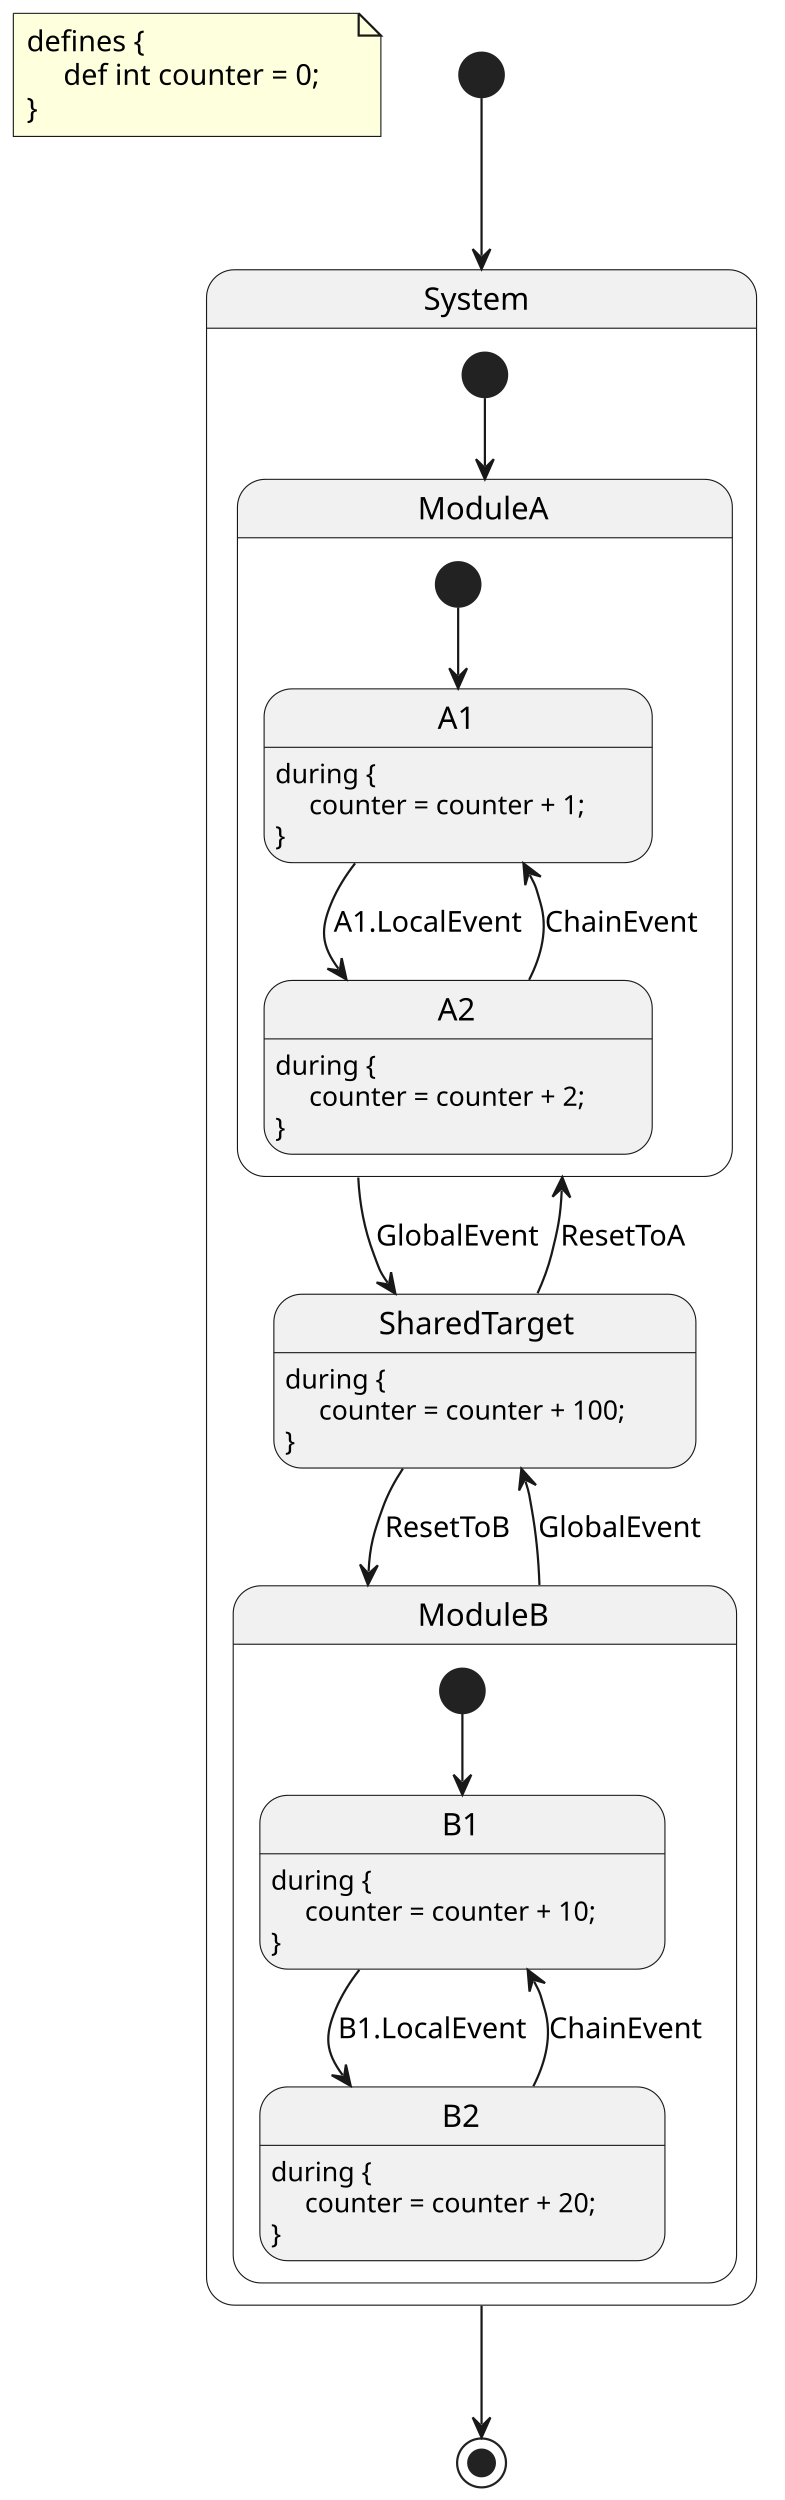
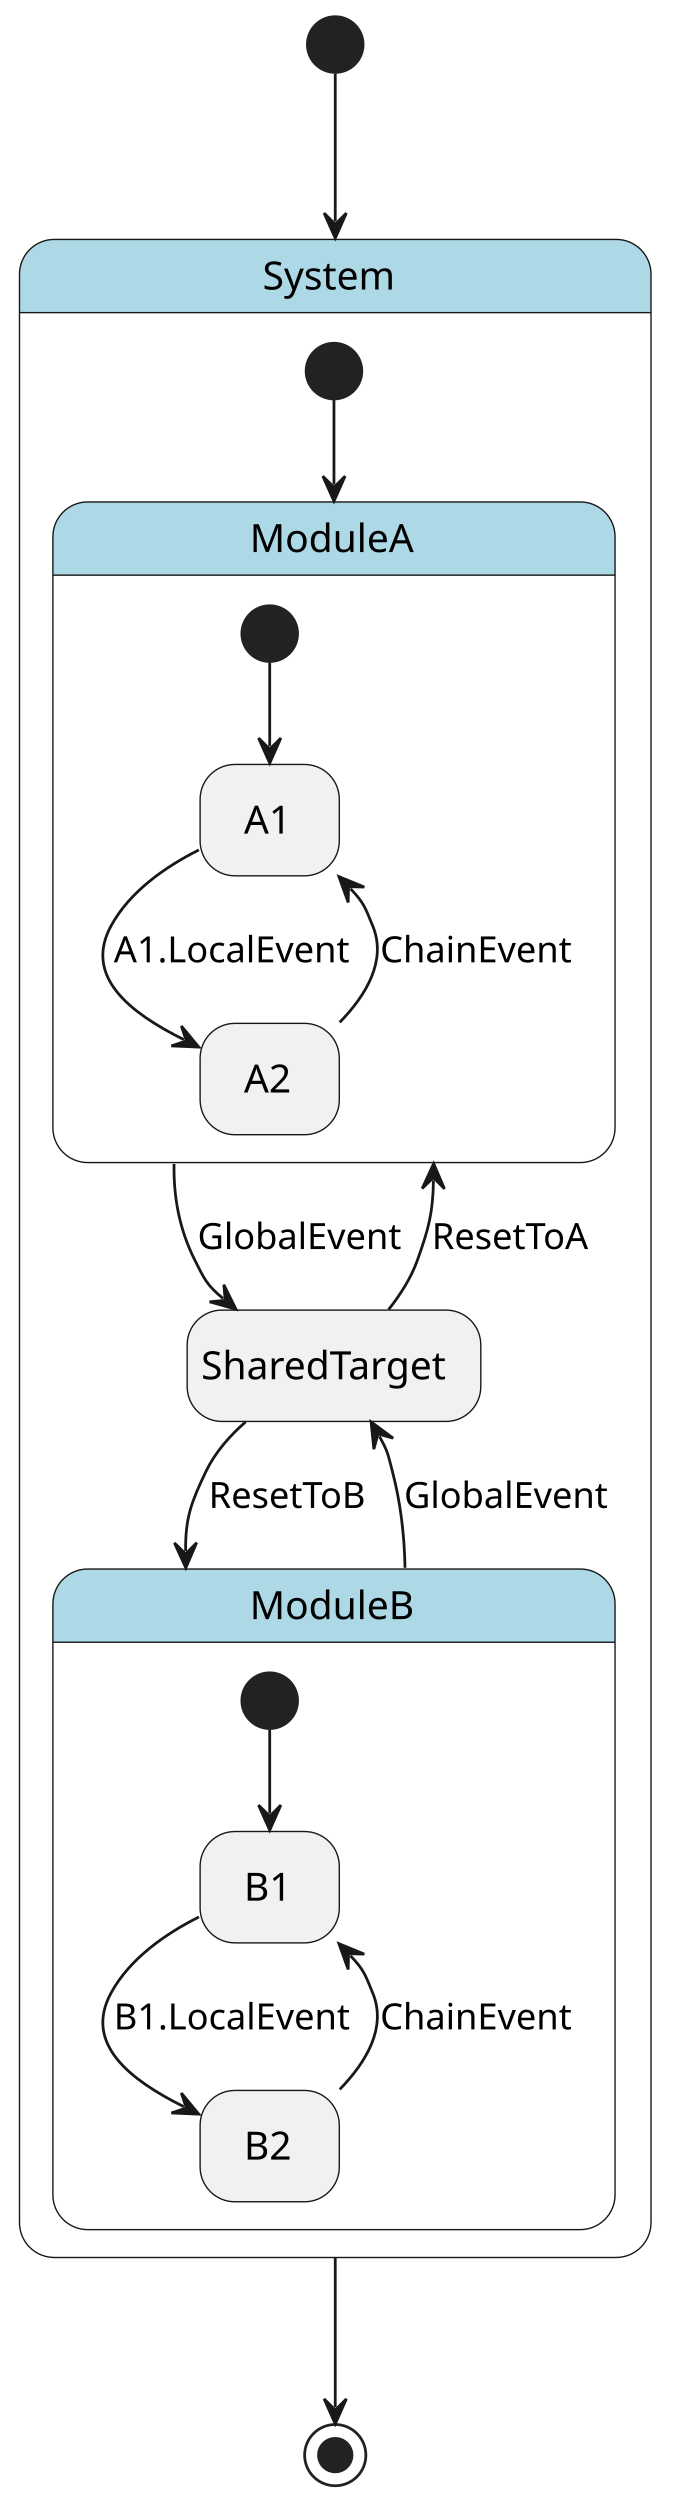
- <svg xmlns="http://www.w3.org/2000/svg" contentStyleType="text/css" data-diagram-type="STATE" height="1125px" preserveAspectRatio="none" style="width:353px;height:1125px;background:#FFFFFF;" version="1.1" viewBox="0 0 353 1125" width="353px" zoomAndPan="magnify">
+ <svg xmlns="http://www.w3.org/2000/svg" contentStyleType="text/css" data-diagram-type="STATE" height="898px" preserveAspectRatio="none" style="width:247px;height:898px;background:#FFFFFF;" version="1.1" viewBox="0 0 247 898" width="247px" zoomAndPan="magnify">
  <defs />
  <g>
-     <g class="entity" data-qualified-name="DefinitionNote" data-source-line="3" id="ent0002">
-       <path d="M6,6 L6,61.398 L171.397,61.398 L171.397,16 L161.397,6 L6,6" fill="#FEFFDD" style="stroke:#181818;stroke-width:0.5;" />
-       <path d="M161.397,6 L161.397,16 L171.397,16 L161.397,6" fill="#FEFFDD" style="stroke:#181818;stroke-width:1;" />
-       <text fill="#000000" font-family="sans-serif" font-size="13" lengthAdjust="spacing" textLength="59.852" x="12" y="23.067">defines {</text>
-       <text fill="#000000" font-family="sans-serif" font-size="13" lengthAdjust="spacing" textLength="127.867" x="28.529" y="38.2">def int counter = 0;</text>
-       <text fill="#000000" font-family="sans-serif" font-size="13" lengthAdjust="spacing" textLength="8.271" x="12" y="53.333">}</text>
+     <path d="M19.5,86 L221.341,86 A12.5,12.5 0 0 1 233.841,98.5 L233.841,112.297 L7,112.297 L7,98.5 A12.5,12.5 0 0 1 19.5,86" fill="#ADD8E6" />
+     <rect fill="none" height="724.884" rx="12.5" ry="12.5" style="stroke:#181818;stroke-width:0.5;" width="226.841" x="7" y="86" />
+     <line style="stroke:#181818;stroke-width:0.5;" x1="7" x2="233.841" y1="112.297" y2="112.297" />
+     <text fill="#000000" font-family="sans-serif" font-size="14" lengthAdjust="spacing" textLength="52.206" x="94.317" y="103.995">System</text>
+     <path d="M31.5,180.297 L208.425,180.297 A12.5,12.5 0 0 1 220.925,192.797 L220.925,206.594 L19,206.594 L19,192.797 A12.5,12.5 0 0 1 31.5,180.297" fill="#ADD8E6" />
+     <rect fill="none" height="237.297" rx="12.5" ry="12.5" style="stroke:#181818;stroke-width:0.5;" width="201.925" x="19" y="180.297" />
+     <line style="stroke:#181818;stroke-width:0.5;" x1="19" x2="220.925" y1="206.594" y2="206.594" />
+     <text fill="#000000" font-family="sans-serif" font-size="14" lengthAdjust="spacing" textLength="60.484" x="89.721" y="198.292">ModuleA</text>
+     <rect fill="#F1F1F1" height="40" rx="12.5" ry="12.5" style="stroke:#181818;stroke-width:0.5;" width="50" x="71.88" y="274.594" />
+     <text fill="#000000" font-family="sans-serif" font-size="14" lengthAdjust="spacing" textLength="18.484" x="87.638" y="299.44">A1</text>
+     <rect fill="#F1F1F1" height="40" rx="12.5" ry="12.5" style="stroke:#181818;stroke-width:0.5;" width="50" x="71.88" y="367.594" />
+     <text fill="#000000" font-family="sans-serif" font-size="14" lengthAdjust="spacing" textLength="18.484" x="87.638" y="392.44">A2</text>
+     <ellipse cx="96.88" cy="227.594" fill="#222222" rx="10" ry="10" style="stroke:#222222;stroke-width:1;" />
+     <g class="link" data-entity-1="*start*system__module_a" data-entity-2="system__module_a__a1" data-source-line="14" data-uid="lnk3" id="link_*start*system__module_a_system__module_a__a1">
+       <path d="M96.88,237.904 C96.88,247.314 96.88,256.134 96.88,268.114" fill="none" id="*start*system__module_a-to-system__module_a__a1" style="stroke:#181818;stroke-width:1;" />
+       <polygon fill="#181818" points="96.88,274.114,100.88,265.114,96.88,269.114,92.88,265.114,96.88,274.114" style="stroke:#181818;stroke-width:1;" />
    </g>
-     <path d="M105.44,121.4 L327.955,121.4 A12.5,12.5 0 0 1 340.455,133.9 L340.455,147.697 L92.94,147.697 L92.94,133.9 A12.5,12.5 0 0 1 105.44,121.4" fill="#F1F1F1" />
-     <rect fill="none" height="915.917" rx="12.5" ry="12.5" style="stroke:#181818;stroke-width:0.5;" width="247.516" x="92.94" y="121.4" />
-     <line style="stroke:#181818;stroke-width:0.5;" x1="92.94" x2="340.455" y1="147.697" y2="147.697" />
-     <text fill="#000000" font-family="sans-serif" font-size="14" lengthAdjust="spacing" textLength="52.206" x="190.595" y="139.395">System</text>
-     <path d="M119.35,215.697 L317.046,215.697 A12.5,12.5 0 0 1 329.546,228.197 L329.546,241.994 L106.85,241.994 L106.85,228.197 A12.5,12.5 0 0 1 119.35,215.697" fill="#F1F1F1" />
-     <rect fill="none" height="313.71" rx="12.5" ry="12.5" style="stroke:#181818;stroke-width:0.5;" width="222.696" x="106.85" y="215.697" />
-     <line style="stroke:#181818;stroke-width:0.5;" x1="106.85" x2="329.546" y1="241.994" y2="241.994" />
-     <text fill="#000000" font-family="sans-serif" font-size="14" lengthAdjust="spacing" textLength="60.484" x="187.956" y="233.692">ModuleA</text>
-     <g class="entity" data-qualified-name="system.system__module_a.system__module_a__a1" id="ent0005">
-       <rect fill="#F1F1F1" height="78.203" rx="12.5" ry="12.5" style="stroke:#181818;stroke-width:0.5;" width="174.647" x="118.85" y="309.994" />
-       <line style="stroke:#181818;stroke-width:0.5;" x1="118.85" x2="293.497" y1="336.291" y2="336.291" />
-       <text fill="#000000" font-family="sans-serif" font-size="14" lengthAdjust="spacing" textLength="18.484" x="196.931" y="327.989">A1</text>
-       <text fill="#000000" font-family="sans-serif" font-size="12" lengthAdjust="spacing" textLength="50.162" x="123.85" y="352.429">during {</text>
-       <text fill="#000000" font-family="sans-serif" font-size="12" lengthAdjust="spacing" textLength="139.389" x="139.108" y="366.398">counter = counter + 1;</text>
-       <text fill="#000000" font-family="sans-serif" font-size="12" lengthAdjust="spacing" textLength="7.635" x="123.85" y="380.367">}</text>
+     <g class="link" data-entity-1="system__module_a__a1" data-entity-2="system__module_a__a2" data-source-line="15" data-uid="lnk4" id="link_system__module_a__a1_system__module_a__a2">
+       <path d="M71.44,305.294 C59.59,311.244 46.64,320.154 39.88,332.594 C30,350.804 46.569,363.75 66.038,373.44" fill="none" id="system__module_a__a1-to-system__module_a__a2" style="stroke:#181818;stroke-width:1;" />
+       <polygon fill="#181818" points="71.41,376.114,65.135,368.523,66.934,373.886,61.571,375.685,71.41,376.114" style="stroke:#181818;stroke-width:1;" />
+       <text fill="#000000" font-family="sans-serif" font-size="13" lengthAdjust="spacing" textLength="92.46" x="40.88" y="345.661">A1.LocalEvent</text>
    </g>
-     <g class="entity" data-qualified-name="system.system__module_a.system__module_a__a2" id="ent0006">
-       <rect fill="#F1F1F1" height="78.203" rx="12.5" ry="12.5" style="stroke:#181818;stroke-width:0.5;" width="174.647" x="118.85" y="441.204" />
-       <line style="stroke:#181818;stroke-width:0.5;" x1="118.85" x2="293.497" y1="467.501" y2="467.501" />
-       <text fill="#000000" font-family="sans-serif" font-size="14" lengthAdjust="spacing" textLength="18.484" x="196.931" y="459.199">A2</text>
-       <text fill="#000000" font-family="sans-serif" font-size="12" lengthAdjust="spacing" textLength="50.162" x="123.85" y="483.639">during {</text>
-       <text fill="#000000" font-family="sans-serif" font-size="12" lengthAdjust="spacing" textLength="139.389" x="139.108" y="497.608">counter = counter + 2;</text>
-       <text fill="#000000" font-family="sans-serif" font-size="12" lengthAdjust="spacing" textLength="7.635" x="123.85" y="511.577">}</text>
+     <g class="link" data-entity-1="system__module_a__a2" data-entity-2="system__module_a__a1" data-source-line="16" data-uid="lnk5" id="link_system__module_a__a2_system__module_a__a1">
+       <path d="M122.02,367.234 C131.56,357.424 139.02,344.984 133.88,332.594 C131.17,326.044 130.825,324.392 125.885,319.222" fill="none" id="system__module_a__a2-to-system__module_a__a1" style="stroke:#181818;stroke-width:1;" />
+       <polygon fill="#181818" points="121.74,314.884,125.066,324.154,125.194,318.499,130.85,318.627,121.74,314.884" style="stroke:#181818;stroke-width:1;" />
+       <text fill="#000000" font-family="sans-serif" font-size="13" lengthAdjust="spacing" textLength="74.376" x="136.55" y="345.661">ChainEvent</text>
    </g>
-     <g class="start_entity" data-qualified-name="system.system__module_a..start.system__module_a" data-source-line="14" id="ent0002">
-       <ellipse cx="206.17" cy="262.994" fill="#222222" rx="10" ry="10" style="stroke:#222222;stroke-width:1;" />
+     <path d="M31.5,563.587 L208.425,563.587 A12.5,12.5 0 0 1 220.925,576.087 L220.925,589.884 L19,589.884 L19,576.087 A12.5,12.5 0 0 1 31.5,563.587" fill="#ADD8E6" />
+     <rect fill="none" height="237.297" rx="12.5" ry="12.5" style="stroke:#181818;stroke-width:0.5;" width="201.925" x="19" y="563.587" />
+     <line style="stroke:#181818;stroke-width:0.5;" x1="19" x2="220.925" y1="589.884" y2="589.884" />
+     <text fill="#000000" font-family="sans-serif" font-size="14" lengthAdjust="spacing" textLength="60.512" x="89.707" y="581.582">ModuleB</text>
+     <rect fill="#F1F1F1" height="40" rx="12.5" ry="12.5" style="stroke:#181818;stroke-width:0.5;" width="50" x="71.88" y="657.884" />
+     <text fill="#000000" font-family="sans-serif" font-size="14" lengthAdjust="spacing" textLength="18.512" x="87.624" y="682.73">B1</text>
+     <rect fill="#F1F1F1" height="40" rx="12.5" ry="12.5" style="stroke:#181818;stroke-width:0.5;" width="50" x="71.88" y="750.884" />
+     <text fill="#000000" font-family="sans-serif" font-size="14" lengthAdjust="spacing" textLength="18.512" x="87.624" y="775.73">B2</text>
+     <ellipse cx="96.88" cy="610.884" fill="#222222" rx="10" ry="10" style="stroke:#222222;stroke-width:1;" />
+     <g class="link" data-entity-1="*start*system__module_b" data-entity-2="system__module_b__b1" data-source-line="21" data-uid="lnk7" id="link_*start*system__module_b_system__module_b__b1">
+       <path d="M96.88,621.194 C96.88,630.604 96.88,639.424 96.88,651.404" fill="none" id="*start*system__module_b-to-system__module_b__b1" style="stroke:#181818;stroke-width:1;" />
+       <polygon fill="#181818" points="96.88,657.404,100.88,648.404,96.88,652.404,92.88,648.404,96.88,657.404" style="stroke:#181818;stroke-width:1;" />
    </g>
-     <g class="link" data-entity-1="ent0002" data-entity-2="ent0005" data-link-type="dependency" data-source-line="14" id="lnk3">
-       <path d="M206.17,273.324 C206.17,282.214 206.17,290.224 206.17,303.724" fill="none" id="*start*system__module_a-to-system__module_a__a1" style="stroke:#181818;stroke-width:1;" />
-       <polygon fill="#181818" points="206.17,309.724,210.17,300.724,206.17,304.724,202.17,300.724,206.17,309.724" style="stroke:#181818;stroke-width:1;" />
+     <g class="link" data-entity-1="system__module_b__b1" data-entity-2="system__module_b__b2" data-source-line="22" data-uid="lnk8" id="link_system__module_b__b1_system__module_b__b2">
+       <path d="M71.44,688.584 C59.59,694.534 46.64,703.444 39.88,715.884 C30,734.094 46.569,747.04 66.038,756.73" fill="none" id="system__module_b__b1-to-system__module_b__b2" style="stroke:#181818;stroke-width:1;" />
+       <polygon fill="#181818" points="71.41,759.404,65.135,751.813,66.934,757.176,61.571,758.975,71.41,759.404" style="stroke:#181818;stroke-width:1;" />
+       <text fill="#000000" font-family="sans-serif" font-size="13" lengthAdjust="spacing" textLength="92.485" x="40.88" y="728.951">B1.LocalEvent</text>
    </g>
-     <g class="link" data-entity-1="ent0005" data-entity-2="ent0006" data-link-type="dependency" data-source-line="15" id="lnk4">
-       <path d="M159.79,388.514 C155.51,393.994 151.8,399.924 149.17,406.204 C144.07,418.374 144.511,425.428 152.331,435.948" fill="none" id="system__module_a__a1-to-system__module_a__a2" style="stroke:#181818;stroke-width:1;" />
-       <polygon fill="#181818" points="155.91,440.764,153.751,431.154,152.927,436.751,147.331,435.927,155.91,440.764" style="stroke:#181818;stroke-width:1;" />
-       <text fill="#000000" font-family="sans-serif" font-size="13" lengthAdjust="spacing" textLength="92.46" x="150.17" y="419.271">A1.LocalEvent</text>
+     <g class="link" data-entity-1="system__module_b__b2" data-entity-2="system__module_b__b1" data-source-line="23" data-uid="lnk9" id="link_system__module_b__b2_system__module_b__b1">
+       <path d="M122.02,750.524 C131.56,740.714 139.02,728.274 133.88,715.884 C131.17,709.334 130.825,707.682 125.885,702.512" fill="none" id="system__module_b__b2-to-system__module_b__b1" style="stroke:#181818;stroke-width:1;" />
+       <polygon fill="#181818" points="121.74,698.174,125.066,707.444,125.194,701.789,130.85,701.917,121.74,698.174" style="stroke:#181818;stroke-width:1;" />
+       <text fill="#000000" font-family="sans-serif" font-size="13" lengthAdjust="spacing" textLength="74.376" x="136.55" y="728.951">ChainEvent</text>
    </g>
-     <g class="link" data-entity-1="ent0006" data-entity-2="ent0005" data-link-type="dependency" data-source-line="16" id="lnk5">
-       <path d="M238.1,440.904 C243.67,430.014 246.69,417.914 243.17,406.204 C241.36,400.164 241.555,399.445 238.435,393.755" fill="none" id="system__module_a__a2-to-system__module_a__a1" style="stroke:#181818;stroke-width:1;" />
-       <polygon fill="#181818" points="235.55,388.494,236.37,398.308,237.954,392.878,243.385,394.462,235.55,388.494" style="stroke:#181818;stroke-width:1;" />
-       <text fill="#000000" font-family="sans-serif" font-size="13" lengthAdjust="spacing" textLength="74.376" x="245.17" y="419.271">ChainEvent</text>
+     <rect fill="#F1F1F1" height="40" rx="12.5" ry="12.5" style="stroke:#181818;stroke-width:0.5;" width="105.471" x="67.23" y="470.587" />
+     <text fill="#000000" font-family="sans-serif" font-size="14" lengthAdjust="spacing" textLength="95.471" x="72.23" y="495.434">SharedTarget</text>
+     <ellipse cx="119.96" cy="133.297" fill="#222222" rx="10" ry="10" style="stroke:#222222;stroke-width:1;" />
+     <g class="link" data-entity-1="*start*system" data-entity-2="system__module_a" data-source-line="26" data-uid="lnk11" id="link_*start*system_system__module_a">
+       <path d="M119.96,143.557 C119.96,151.807 119.96,158.897 119.96,174.037" fill="none" id="*start*system-to-system__module_a" style="stroke:#181818;stroke-width:1;" />
+       <polygon fill="#181818" points="119.96,180.037,123.96,171.037,119.96,175.037,115.96,171.037,119.96,180.037" style="stroke:#181818;stroke-width:1;" />
    </g>
-     <path d="M117.44,713.607 L318.955,713.607 A12.5,12.5 0 0 1 331.455,726.107 L331.455,739.904 L104.94,739.904 L104.94,726.107 A12.5,12.5 0 0 1 117.44,713.607" fill="#F1F1F1" />
-     <rect fill="none" height="313.71" rx="12.5" ry="12.5" style="stroke:#181818;stroke-width:0.5;" width="226.516" x="104.94" y="713.607" />
-     <line style="stroke:#181818;stroke-width:0.5;" x1="104.94" x2="331.455" y1="739.904" y2="739.904" />
-     <text fill="#000000" font-family="sans-serif" font-size="14" lengthAdjust="spacing" textLength="60.512" x="187.942" y="731.602">ModuleB</text>
-     <g class="entity" data-qualified-name="system.system__module_b.system__module_b__b1" id="ent0008">
-       <rect fill="#F1F1F1" height="78.203" rx="12.5" ry="12.5" style="stroke:#181818;stroke-width:0.5;" width="182.281" x="116.94" y="807.904" />
-       <line style="stroke:#181818;stroke-width:0.5;" x1="116.94" x2="299.221" y1="834.201" y2="834.201" />
-       <text fill="#000000" font-family="sans-serif" font-size="14" lengthAdjust="spacing" textLength="18.512" x="198.825" y="825.899">B1</text>
-       <text fill="#000000" font-family="sans-serif" font-size="12" lengthAdjust="spacing" textLength="50.162" x="121.94" y="850.339">during {</text>
-       <text fill="#000000" font-family="sans-serif" font-size="12" lengthAdjust="spacing" textLength="147.023" x="137.198" y="864.308">counter = counter + 10;</text>
-       <text fill="#000000" font-family="sans-serif" font-size="12" lengthAdjust="spacing" textLength="7.635" x="121.94" y="878.277">}</text>
+     <g class="link" data-entity-1="system__module_a" data-entity-2="system__shared_target" data-source-line="27" data-uid="lnk12" id="link_system__module_a_system__shared_target">
+       <path d="M62.52,418.067 C62.29,429.937 64.44,441.637 69.96,452.587 C73.41,459.437 74.181,461.497 80.151,466.447" fill="none" id="system__module_a-to-system__shared_target" style="stroke:#181818;stroke-width:1;" />
+       <polygon fill="#181818" points="84.77,470.277,80.395,461.453,80.921,467.086,75.289,467.612,84.77,470.277" style="stroke:#181818;stroke-width:1;" />
+       <text fill="#000000" font-family="sans-serif" font-size="13" lengthAdjust="spacing" textLength="78.711" x="70.96" y="448.654">GlobalEvent</text>
    </g>
-     <g class="entity" data-qualified-name="system.system__module_b.system__module_b__b2" id="ent0009">
-       <rect fill="#F1F1F1" height="78.203" rx="12.5" ry="12.5" style="stroke:#181818;stroke-width:0.5;" width="182.281" x="116.94" y="939.114" />
-       <line style="stroke:#181818;stroke-width:0.5;" x1="116.94" x2="299.221" y1="965.411" y2="965.411" />
-       <text fill="#000000" font-family="sans-serif" font-size="14" lengthAdjust="spacing" textLength="18.512" x="198.825" y="957.109">B2</text>
-       <text fill="#000000" font-family="sans-serif" font-size="12" lengthAdjust="spacing" textLength="50.162" x="121.94" y="981.549">during {</text>
-       <text fill="#000000" font-family="sans-serif" font-size="12" lengthAdjust="spacing" textLength="147.023" x="137.198" y="995.518">counter = counter + 20;</text>
-       <text fill="#000000" font-family="sans-serif" font-size="12" lengthAdjust="spacing" textLength="7.635" x="121.94" y="1009.487">}</text>
+     <g class="link" data-entity-1="system__module_b" data-entity-2="system__shared_target" data-source-line="28" data-uid="lnk13" id="link_system__module_b_system__shared_target">
+       <path d="M145.48,563.157 C145.26,551.407 143.9,539.717 140.96,528.587 C139.34,522.447 139.411,521.47 136.271,515.96" fill="none" id="system__module_b-to-system__shared_target" style="stroke:#181818;stroke-width:1;" />
+       <polygon fill="#181818" points="133.3,510.747,134.281,520.547,135.776,515.091,141.231,516.586,133.3,510.747" style="stroke:#181818;stroke-width:1;" />
+       <text fill="#000000" font-family="sans-serif" font-size="13" lengthAdjust="spacing" textLength="78.711" x="145.13" y="541.654">GlobalEvent</text>
    </g>
-     <g class="start_entity" data-qualified-name="system.system__module_b..start.system__module_b" data-source-line="23" id="ent0006">
-       <ellipse cx="208.08" cy="760.904" fill="#222222" rx="10" ry="10" style="stroke:#222222;stroke-width:1;" />
+     <g class="link" data-entity-1="system__shared_target" data-entity-2="system__module_a" data-source-line="29" data-uid="lnk14" id="link_system__shared_target_system__module_a">
+       <path d="M139.56,470.407 C143.8,465.077 147.7,458.977 149.96,452.587 C153.89,441.517 155.529,435.796 155.689,423.976" fill="none" id="system__shared_target-to-system__module_a" style="stroke:#181818;stroke-width:1;" />
+       <polygon fill="#181818" points="155.77,417.977,151.649,426.922,155.702,422.976,159.648,427.03,155.77,417.977" style="stroke:#181818;stroke-width:1;" />
+       <text fill="#000000" font-family="sans-serif" font-size="13" lengthAdjust="spacing" textLength="61.687" x="155.11" y="448.654">ResetToA</text>
    </g>
-     <g class="link" data-entity-1="ent0006" data-entity-2="ent0008" data-link-type="dependency" data-source-line="23" id="lnk7">
-       <path d="M208.08,771.234 C208.08,780.124 208.08,788.134 208.08,801.634" fill="none" id="*start*system__module_b-to-system__module_b__b1" style="stroke:#181818;stroke-width:1;" />
-       <polygon fill="#181818" points="208.08,807.634,212.08,798.634,208.08,802.634,204.08,798.634,208.08,807.634" style="stroke:#181818;stroke-width:1;" />
+     <g class="link" data-entity-1="system__shared_target" data-entity-2="system__module_b" data-source-line="30" data-uid="lnk15" id="link_system__shared_target_system__module_b">
+       <path d="M88.24,510.727 C82.46,515.777 77.24,521.747 73.96,528.587 C68.7,539.577 66.539,545.287 66.679,557.167" fill="none" id="system__shared_target-to-system__module_b" style="stroke:#181818;stroke-width:1;" />
+       <polygon fill="#181818" points="66.75,563.167,70.644,554.12,66.691,558.167,62.644,554.215,66.75,563.167" style="stroke:#181818;stroke-width:1;" />
+       <text fill="#000000" font-family="sans-serif" font-size="13" lengthAdjust="spacing" textLength="61.712" x="74.96" y="541.654">ResetToB</text>
    </g>
-     <g class="link" data-entity-1="ent0008" data-entity-2="ent0009" data-link-type="dependency" data-source-line="24" id="lnk8">
-       <path d="M161.7,886.424 C157.42,891.904 153.71,897.834 151.08,904.114 C145.98,916.284 146.423,923.336 154.233,933.856" fill="none" id="system__module_b__b1-to-system__module_b__b2" style="stroke:#181818;stroke-width:1;" />
-       <polygon fill="#181818" points="157.81,938.674,155.657,929.063,154.83,934.659,149.233,933.832,157.81,938.674" style="stroke:#181818;stroke-width:1;" />
-       <text fill="#000000" font-family="sans-serif" font-size="13" lengthAdjust="spacing" textLength="92.485" x="152.08" y="917.181">B1.LocalEvent</text>
+     <ellipse cx="120.42" cy="16" fill="#222222" rx="10" ry="10" style="stroke:#222222;stroke-width:1;" />
+     <ellipse cx="120.42" cy="881.88" fill="none" rx="11" ry="11" style="stroke:#222222;stroke-width:1;" />
+     <ellipse cx="120.42" cy="881.88" fill="#222222" rx="6" ry="6" style="stroke:#222222;stroke-width:1;" />
+     <g class="link" data-entity-1="*start*" data-entity-2="system" data-source-line="32" data-uid="lnk17" id="link_*start*_system">
+       <path d="M120.42,26.39 C120.42,37.76 120.42,52.77 120.42,79.55" fill="none" id="*start*-to-system" style="stroke:#181818;stroke-width:1;" />
+       <polygon fill="#181818" points="120.42,85.55,124.42,76.55,120.42,80.55,116.42,76.55,120.42,85.55" style="stroke:#181818;stroke-width:1;" />
    </g>
-     <g class="link" data-entity-1="ent0009" data-entity-2="ent0008" data-link-type="dependency" data-source-line="25" id="lnk9">
-       <path d="M240.01,938.814 C245.57,927.924 248.6,915.824 245.08,904.114 C243.27,898.074 243.472,897.351 240.342,891.661" fill="none" id="system__module_b__b2-to-system__module_b__b1" style="stroke:#181818;stroke-width:1;" />
-       <polygon fill="#181818" points="237.45,886.404,238.283,896.217,239.86,890.785,245.292,892.361,237.45,886.404" style="stroke:#181818;stroke-width:1;" />
-       <text fill="#000000" font-family="sans-serif" font-size="13" lengthAdjust="spacing" textLength="74.376" x="247.08" y="917.181">ChainEvent</text>
-     </g>
-     <g class="entity" data-qualified-name="system.system__shared_target" id="ent0010">
-       <rect fill="#F1F1F1" height="78.203" rx="12.5" ry="12.5" style="stroke:#181818;stroke-width:0.5;" width="189.916" x="123.24" y="582.407" />
-       <line style="stroke:#181818;stroke-width:0.5;" x1="123.24" x2="313.156" y1="608.704" y2="608.704" />
-       <text fill="#000000" font-family="sans-serif" font-size="14" lengthAdjust="spacing" textLength="95.471" x="170.463" y="600.402">SharedTarget</text>
-       <text fill="#000000" font-family="sans-serif" font-size="12" lengthAdjust="spacing" textLength="50.162" x="128.24" y="624.842">during {</text>
-       <text fill="#000000" font-family="sans-serif" font-size="12" lengthAdjust="spacing" textLength="154.658" x="143.498" y="638.811">counter = counter + 100;</text>
-       <text fill="#000000" font-family="sans-serif" font-size="12" lengthAdjust="spacing" textLength="7.635" x="128.24" y="652.78">}</text>
-     </g>
-     <g class="start_entity" data-qualified-name="system..start.system" data-source-line="29" id="ent0010">
-       <ellipse cx="218.2" cy="168.697" fill="#222222" rx="10" ry="10" style="stroke:#222222;stroke-width:1;" />
-     </g>
-     <g class="link" data-entity-1="ent0010" data-entity-2="ent0004" data-link-type="dependency" data-source-line="29" id="lnk11">
-       <path d="M218.2,179.157 C218.2,187.347 218.2,194.257 218.2,209.627" fill="none" id="*start*system-to-system__module_a" style="stroke:#181818;stroke-width:1;" />
-       <polygon fill="#181818" points="218.2,215.627,222.2,206.627,218.2,210.627,214.2,206.627,218.2,215.627" style="stroke:#181818;stroke-width:1;" />
-     </g>
-     <g class="link" data-entity-1="ent0004" data-entity-2="ent0010" data-link-type="dependency" data-source-line="30" id="lnk12">
-       <path d="M161.22,529.887 C161.79,541.657 163.96,553.277 168.2,564.407 C170.57,570.617 170.515,571.688 174.455,577.259" fill="none" id="system__module_a-to-system__shared_target" style="stroke:#181818;stroke-width:1;" />
-       <polygon fill="#181818" points="177.92,582.157,175.988,572.499,175.033,578.075,169.457,577.119,177.92,582.157" style="stroke:#181818;stroke-width:1;" />
-       <text fill="#000000" font-family="sans-serif" font-size="13" lengthAdjust="spacing" textLength="78.711" x="169.2" y="560.474">GlobalEvent</text>
-     </g>
-     <g class="link" data-entity-1="ent0007" data-entity-2="ent0010" data-link-type="dependency" data-source-line="31" id="lnk13">
-       <path d="M242.75,713.227 C242.35,701.487 241.23,689.837 239.2,678.607 C238.14,672.777 238.36,672.464 236.47,666.634" fill="none" id="system__module_b-to-system__shared_target" style="stroke:#181818;stroke-width:1;" />
-       <polygon fill="#181818" points="234.62,660.927,233.59,670.722,236.162,665.683,241.201,668.255,234.62,660.927" style="stroke:#181818;stroke-width:1;" />
-       <text fill="#000000" font-family="sans-serif" font-size="13" lengthAdjust="spacing" textLength="78.711" x="242.2" y="691.674">GlobalEvent</text>
-     </g>
-     <g class="link" data-entity-1="ent0010" data-entity-2="ent0004" data-link-type="dependency" data-source-line="32" id="lnk14">
-       <path d="M241.91,581.957 C244.49,576.247 246.72,570.297 248.2,564.407 C251.01,553.177 252.261,547.511 252.771,535.721" fill="none" id="system__shared_target-to-system__module_a" style="stroke:#181818;stroke-width:1;" />
-       <polygon fill="#181818" points="253.03,529.727,248.645,538.546,252.814,534.722,256.637,538.891,253.03,529.727" style="stroke:#181818;stroke-width:1;" />
-       <text fill="#000000" font-family="sans-serif" font-size="13" lengthAdjust="spacing" textLength="61.687" x="252.2" y="560.474">ResetToA</text>
-     </g>
-     <g class="link" data-entity-1="ent0010" data-entity-2="ent0007" data-link-type="dependency" data-source-line="33" id="lnk15">
-       <path d="M181.32,660.857 C177.61,666.467 174.4,672.437 172.2,678.607 C168.21,689.757 166.445,695.404 165.865,707.204" fill="none" id="system__shared_target-to-system__module_b" style="stroke:#181818;stroke-width:1;" />
-       <polygon fill="#181818" points="165.57,713.197,170.007,704.404,165.815,708.203,162.017,704.011,165.57,713.197" style="stroke:#181818;stroke-width:1;" />
-       <text fill="#000000" font-family="sans-serif" font-size="13" lengthAdjust="spacing" textLength="61.712" x="173.2" y="691.674">ResetToB</text>
-     </g>
-     <g class="start_entity" data-qualified-name=".start." data-source-line="35" id="ent0016">
-       <ellipse cx="216.7" cy="33.7" fill="#222222" rx="10" ry="10" style="stroke:#222222;stroke-width:1;" />
-     </g>
-     <g class="end_entity" data-qualified-name=".end." data-source-line="36" id="ent0018">
-       <ellipse cx="216.7" cy="1108.32" fill="none" rx="11" ry="11" style="stroke:#222222;stroke-width:1;" />
-       <ellipse cx="216.7" cy="1108.32" fill="#222222" rx="6" ry="6" style="stroke:#222222;stroke-width:1;" />
-     </g>
-     <g class="link" data-entity-1="ent0016" data-entity-2="ent0003" data-link-type="dependency" data-source-line="35" id="lnk17">
-       <path d="M216.7,44.14 C216.7,57.78 216.7,79.34 216.7,115.08" fill="none" id="*start*-to-system" style="stroke:#181818;stroke-width:1;" />
-       <polygon fill="#181818" points="216.7,121.08,220.7,112.08,216.7,116.08,212.7,112.08,216.7,121.08" style="stroke:#181818;stroke-width:1;" />
-     </g>
-     <g class="link" data-entity-1="ent0003" data-entity-2="ent0018" data-link-type="dependency" data-source-line="36" id="lnk19">
-       <path d="M216.7,1037.62 C216.7,1064.39 216.7,1079.19 216.7,1090.86" fill="none" id="system-to-*end*" style="stroke:#181818;stroke-width:1;" />
-       <polygon fill="#181818" points="216.7,1096.86,220.7,1087.86,216.7,1091.86,212.7,1087.86,216.7,1096.86" style="stroke:#181818;stroke-width:1;" />
+     <g class="link" data-entity-1="system" data-entity-2="*end*" data-source-line="33" data-uid="lnk19" id="link_system_*end*">
+       <path d="M120.42,811.08 C120.42,837.84 120.42,852.96 120.42,864.68" fill="none" id="system-to-*end*" style="stroke:#181818;stroke-width:1;" />
+       <polygon fill="#181818" points="120.42,870.68,124.42,861.68,120.42,865.68,116.42,861.68,120.42,870.68" style="stroke:#181818;stroke-width:1;" />
    </g>
  </g>
</svg>
